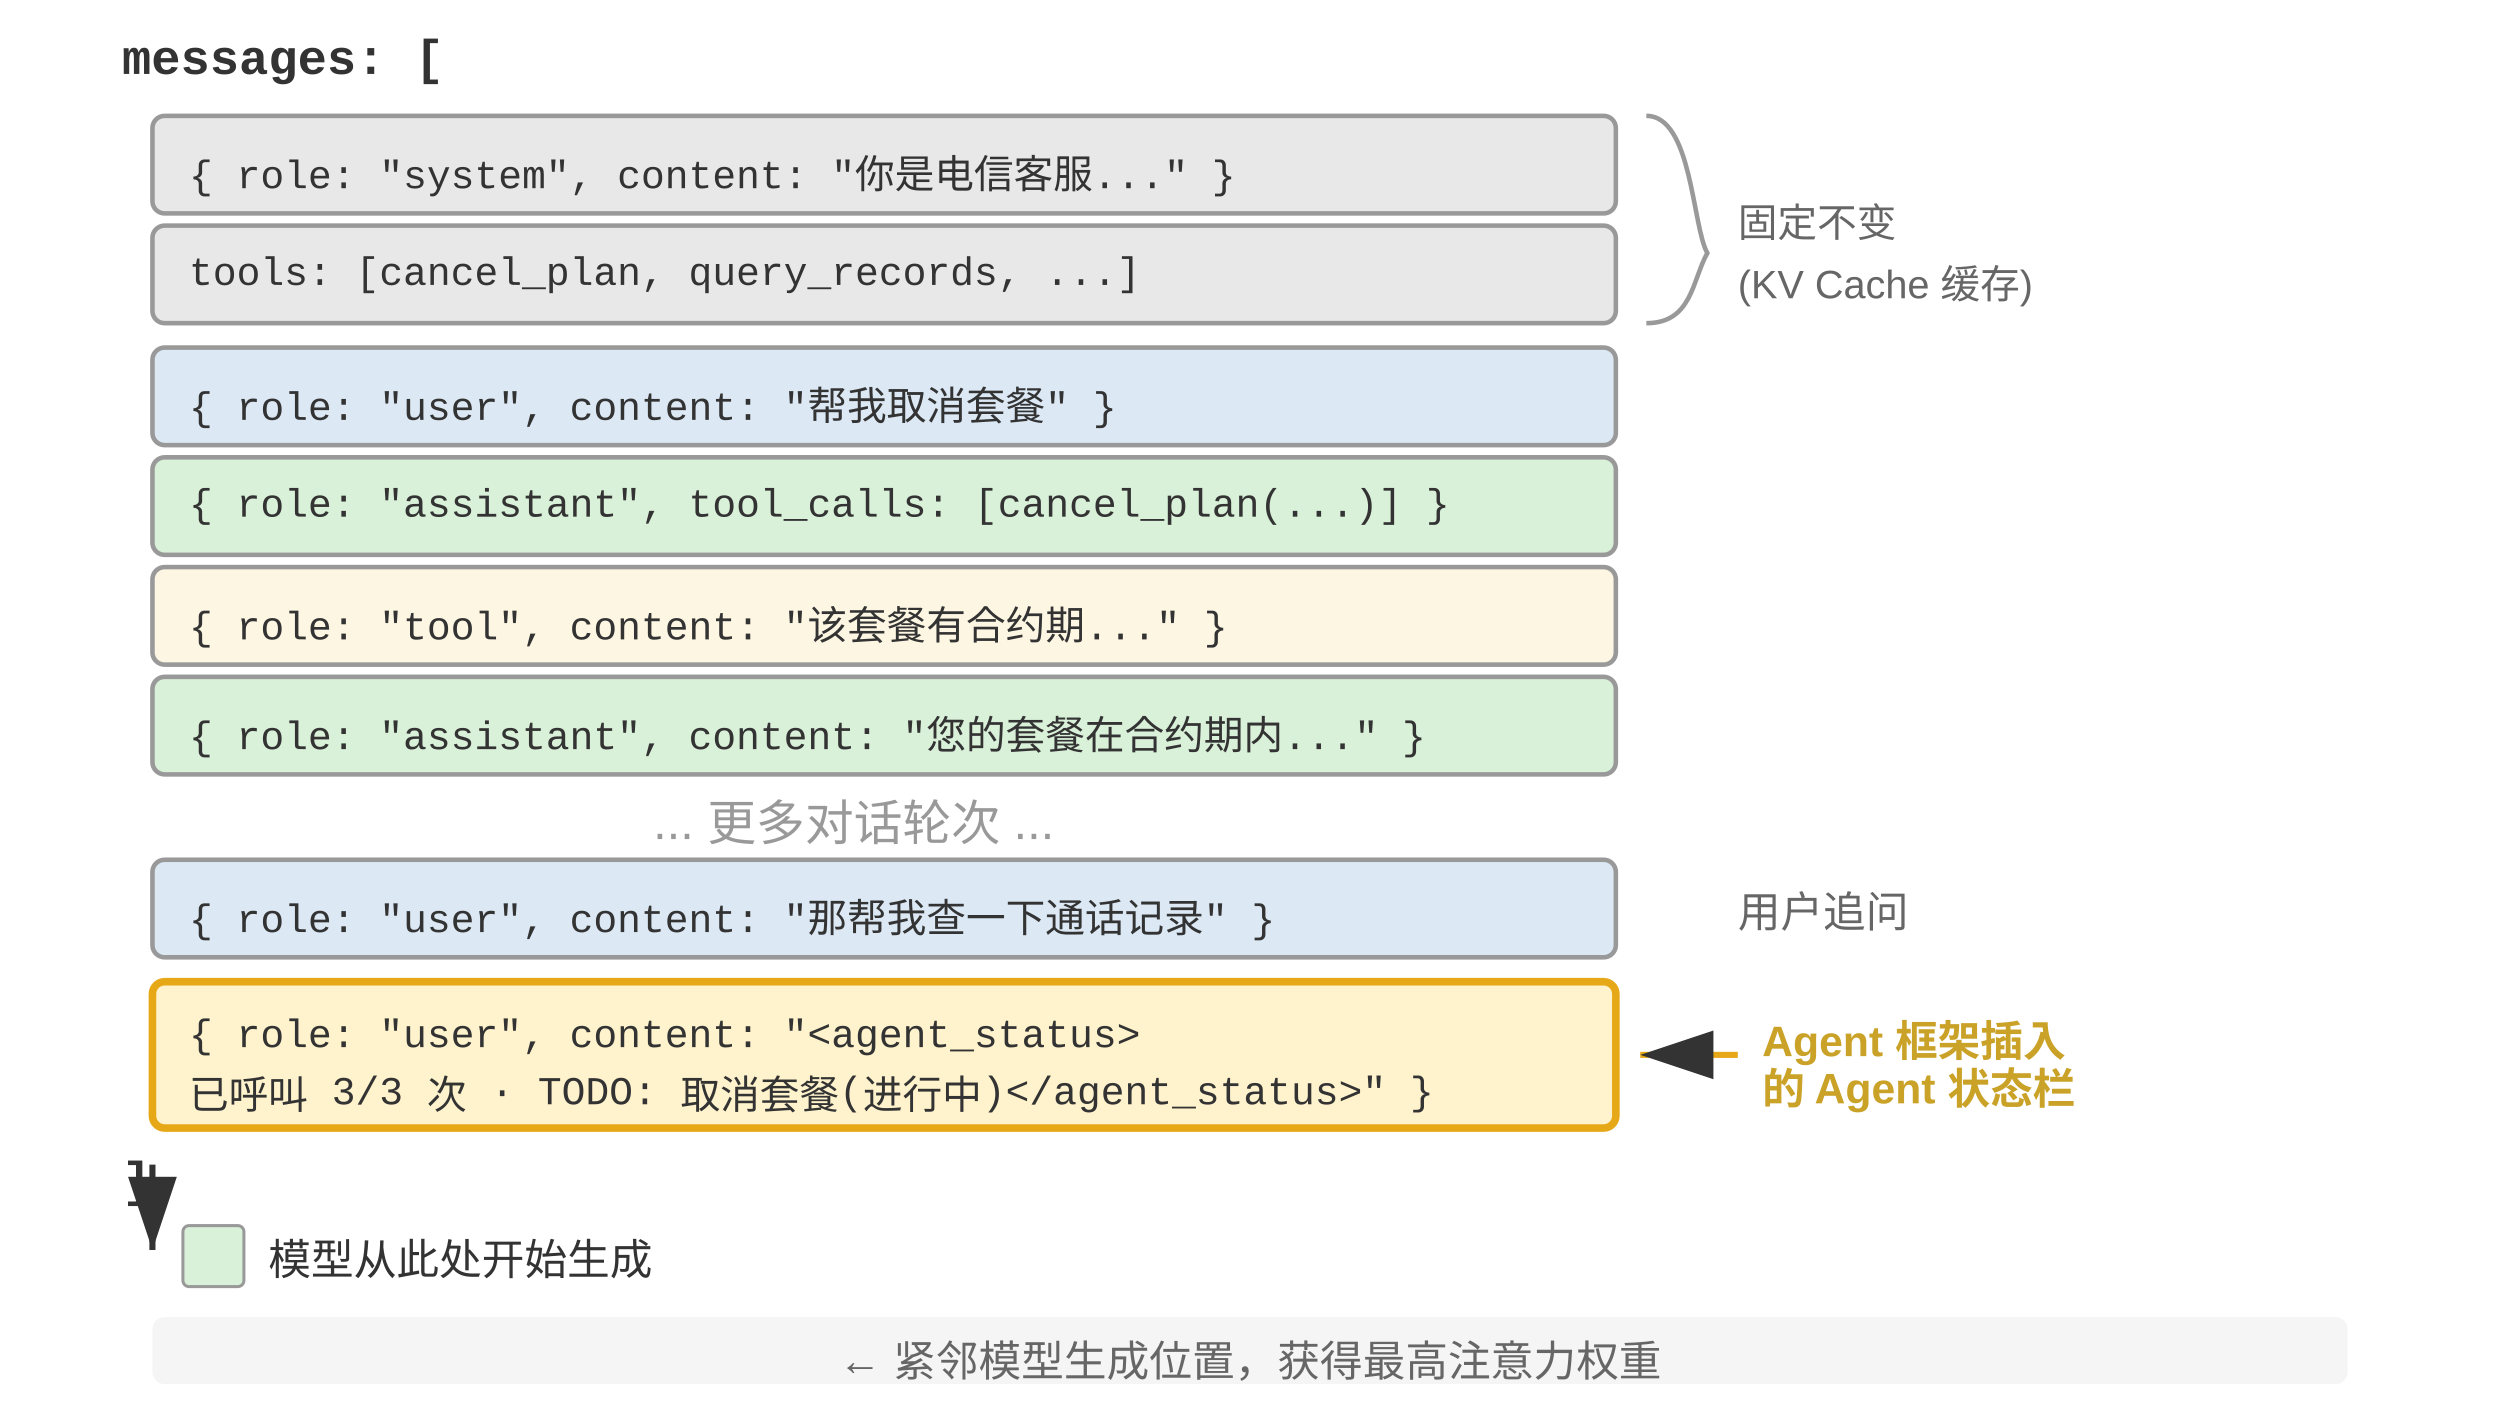
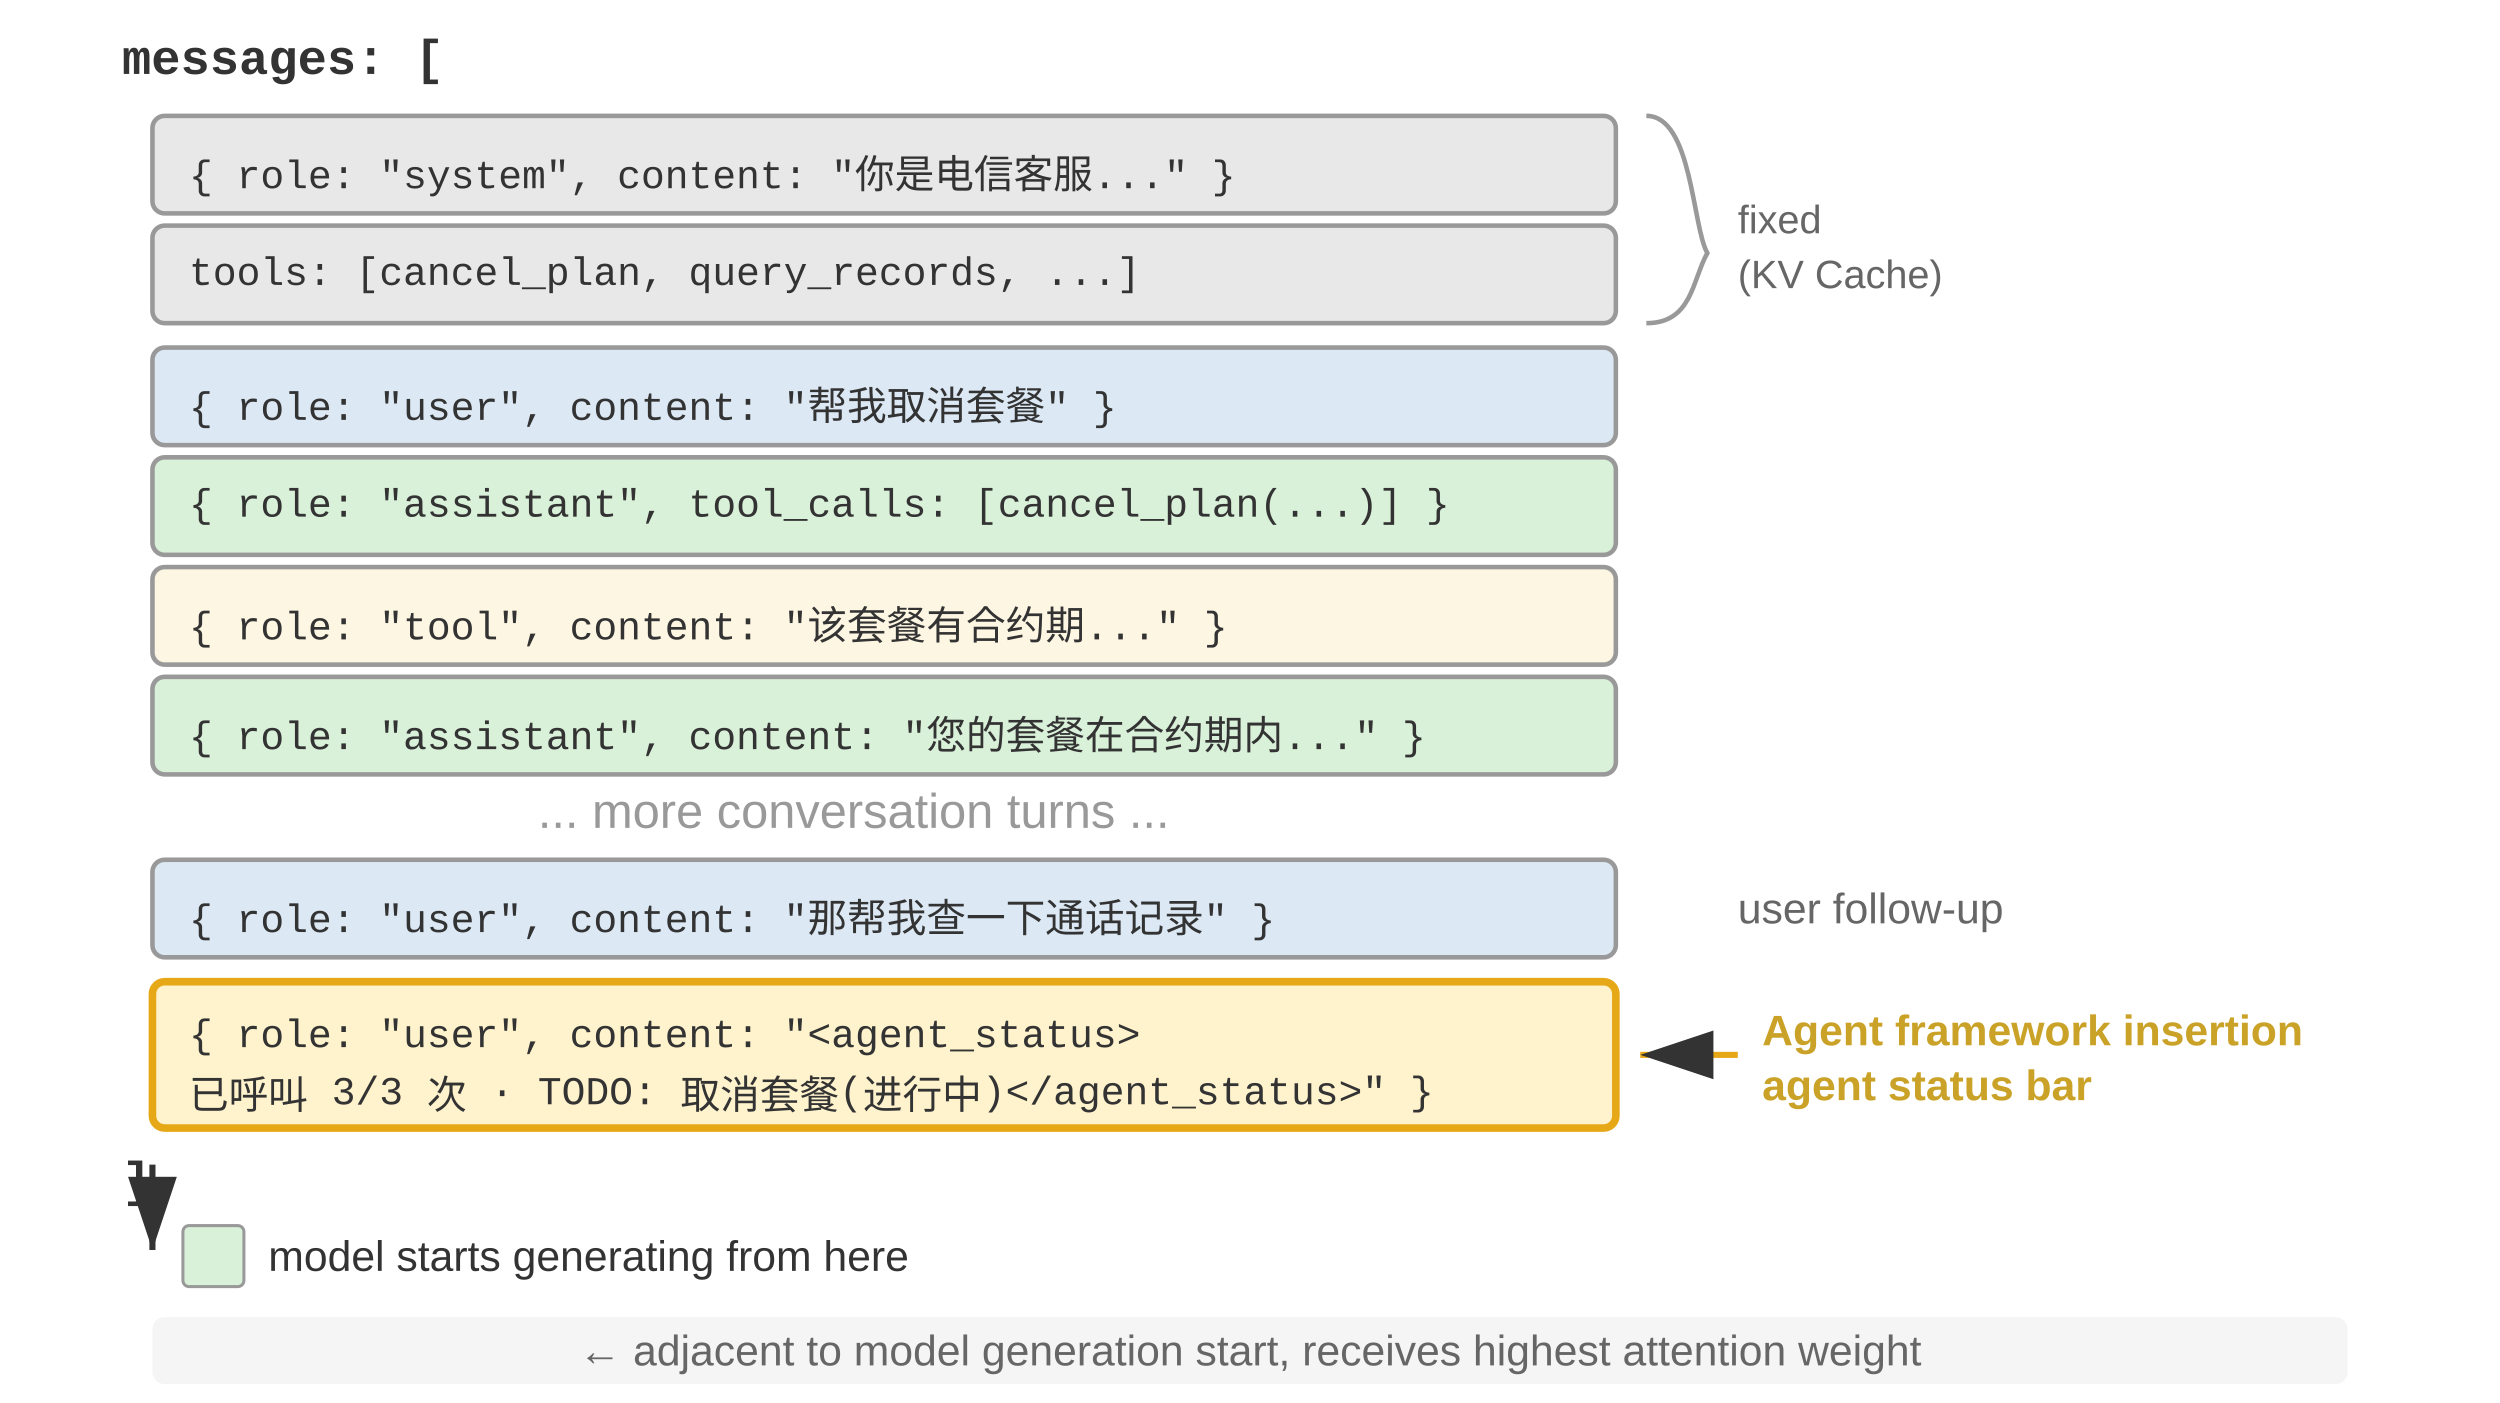
<svg xmlns="http://www.w3.org/2000/svg" viewBox="0 40 820 460" width="820" height="460" style="background:#ffffff">
  <defs>
    <marker id="ah" markerWidth="12" markerHeight="8" refX="12" refY="4" orient="auto">
      <polygon points="0 0, 12 4, 0 8" fill="#333333" />
    </marker>
    <marker id="ah-light" markerWidth="12" markerHeight="8" refX="12" refY="4" orient="auto">
      <polygon points="0 0, 12 4, 0 8" fill="#999999" />
    </marker>
  </defs>
  <text x="40" y="60" font-family="'Courier New', Courier, monospace" font-size="16" fill="#333333" text-anchor="start" dominant-baseline="central" font-weight="bold">messages: [</text>
  <rect x="50" y="78" width="480" height="32" rx="4" fill="#e8e8e8" stroke="#999999" stroke-width="1.5" />
  <text x="62" y="94" font-family="'Courier New', Courier, monospace" font-size="13" fill="#333333" text-anchor="start" dominant-baseline="central">{ role: "system", content: "你是电信客服..." }</text>
  <rect x="50" y="114" width="480" height="32" rx="4" fill="#e8e8e8" stroke="#999999" stroke-width="1.5" />
  <text x="62" y="130" font-family="'Courier New', Courier, monospace" font-size="13" fill="#333333" text-anchor="start" dominant-baseline="central">tools: [cancel_plan, query_records, ...]</text>
  <path d="M 540,78 C 555,78 555,114 560,123 C 555,132 555,146 540,146" fill="none" stroke="#999999" stroke-width="1.5" />
-   <text x="570" y="112" font-family="Arial, 'Helvetica Neue', Helvetica, 'PingFang SC', 'Microsoft YaHei', sans-serif" font-size="13" fill="#666666" text-anchor="start" dominant-baseline="central">固定不变</text>
-   <text x="570" y="130" font-family="Arial, 'Helvetica Neue', Helvetica, 'PingFang SC', 'Microsoft YaHei', sans-serif" font-size="13" fill="#666666" text-anchor="start" dominant-baseline="central">(KV Cache 缓存)</text>
+   <text x="570" y="112" font-family="Arial, 'Helvetica Neue', Helvetica, 'PingFang SC', 'Microsoft YaHei', sans-serif" font-size="13" fill="#666666" text-anchor="start" dominant-baseline="central">fixed</text>
+   <text x="570" y="130" font-family="Arial, 'Helvetica Neue', Helvetica, 'PingFang SC', 'Microsoft YaHei', sans-serif" font-size="13" fill="#666666" text-anchor="start" dominant-baseline="central">(KV Cache)</text>
  <rect x="50" y="154" width="480" height="32" rx="4" fill="#dce9f5" stroke="#999999" stroke-width="1.5" />
  <text x="62" y="170" font-family="'Courier New', Courier, monospace" font-size="13" fill="#333333" text-anchor="start" dominant-baseline="central">{ role: "user", content: "帮我取消套餐" }</text>
  <rect x="50" y="190" width="480" height="32" rx="4" fill="#d9f0d9" stroke="#999999" stroke-width="1.5" />
  <text x="62" y="206" font-family="'Courier New', Courier, monospace" font-size="13" fill="#333333" text-anchor="start" dominant-baseline="central">{ role: "assistant", tool_calls: [cancel_plan(...)] }</text>
  <rect x="50" y="226" width="480" height="32" rx="4" fill="#fdf6e3" stroke="#999999" stroke-width="1.5" />
  <text x="62" y="242" font-family="'Courier New', Courier, monospace" font-size="13" fill="#333333" text-anchor="start" dominant-baseline="central">{ role: "tool", content: "该套餐有合约期..." }</text>
  <rect x="50" y="262" width="480" height="32" rx="4" fill="#d9f0d9" stroke="#999999" stroke-width="1.5" />
  <text x="62" y="278" font-family="'Courier New', Courier, monospace" font-size="13" fill="#333333" text-anchor="start" dominant-baseline="central">{ role: "assistant", content: "您的套餐在合约期内..." }</text>
-   <text x="280" y="306" font-family="Arial, 'Helvetica Neue', Helvetica, 'PingFang SC', 'Microsoft YaHei', sans-serif" font-size="16" fill="#999999" text-anchor="middle" dominant-baseline="central">... 更多对话轮次 ...</text>
+   <text x="280" y="306" font-family="Arial, 'Helvetica Neue', Helvetica, 'PingFang SC', 'Microsoft YaHei', sans-serif" font-size="16" fill="#999999" text-anchor="middle" dominant-baseline="central">... more conversation turns ...</text>
  <rect x="50" y="322" width="480" height="32" rx="4" fill="#dce9f5" stroke="#999999" stroke-width="1.5" />
  <text x="62" y="338" font-family="'Courier New', Courier, monospace" font-size="13" fill="#333333" text-anchor="start" dominant-baseline="central">{ role: "user", content: "那帮我查一下通话记录" }</text>
-   <text x="570" y="338" font-family="Arial, 'Helvetica Neue', Helvetica, 'PingFang SC', 'Microsoft YaHei', sans-serif" font-size="14" fill="#666666" text-anchor="start" dominant-baseline="central">用户追问</text>
+   <text x="570" y="338" font-family="Arial, 'Helvetica Neue', Helvetica, 'PingFang SC', 'Microsoft YaHei', sans-serif" font-size="14" fill="#666666" text-anchor="start" dominant-baseline="central">user follow-up</text>
  <rect x="50" y="362" width="480" height="48" rx="4" fill="#fff3cd" stroke="#e6a817" stroke-width="2.5" />
  <text x="62" y="380" font-family="'Courier New', Courier, monospace" font-size="13" fill="#333333" text-anchor="start" dominant-baseline="central">{ role: "user", content: "&lt;agent_status&gt;</text>
  <text x="62" y="398" font-family="'Courier New', Courier, monospace" font-size="13" fill="#333333" text-anchor="start" dominant-baseline="central">  已呼叫 3/3 次 · TODO: 取消套餐(进行中)&lt;/agent_status&gt;" }</text>
  <line x1="570" y1="386" x2="538" y2="386" stroke="#e6a817" stroke-width="2" marker-end="url(#ah)" />
-   <text x="578" y="378" font-family="Arial, 'Helvetica Neue', Helvetica, 'PingFang SC', 'Microsoft YaHei', sans-serif" font-size="14" fill="#c9a227" text-anchor="start" dominant-baseline="central" font-weight="bold">Agent 框架插入</text>
-   <text x="578" y="396" font-family="Arial, 'Helvetica Neue', Helvetica, 'PingFang SC', 'Microsoft YaHei', sans-serif" font-size="14" fill="#c9a227" text-anchor="start" dominant-baseline="central" font-weight="bold">的 Agent 状态栏</text>
+   <text x="578" y="378" font-family="Arial, 'Helvetica Neue', Helvetica, 'PingFang SC', 'Microsoft YaHei', sans-serif" font-size="14" fill="#c9a227" text-anchor="start" dominant-baseline="central" font-weight="bold">Agent framework insertion</text>
+   <text x="578" y="396" font-family="Arial, 'Helvetica Neue', Helvetica, 'PingFang SC', 'Microsoft YaHei', sans-serif" font-size="14" fill="#c9a227" text-anchor="start" dominant-baseline="central" font-weight="bold">agent status bar</text>
  <text x="40" y="428" font-family="'Courier New', Courier, monospace" font-size="16" fill="#333333" text-anchor="start" dominant-baseline="central" font-weight="bold">]</text>
  <line x1="50" y1="422" x2="50" y2="450" stroke="#333333" stroke-width="2" marker-end="url(#ah)" />
  <rect x="60" y="442" width="20" height="20" rx="2" fill="#d9f0d9" stroke="#999999" stroke-width="1" />
-   <text x="88" y="452" font-family="Arial, 'Helvetica Neue', Helvetica, 'PingFang SC', 'Microsoft YaHei', sans-serif" font-size="14" fill="#333333" text-anchor="start" dominant-baseline="central">模型从此处开始生成</text>
+   <text x="88" y="452" font-family="Arial, 'Helvetica Neue', Helvetica, 'PingFang SC', 'Microsoft YaHei', sans-serif" font-size="14" fill="#333333" text-anchor="start" dominant-baseline="central">model starts generating from here</text>
  <rect x="50" y="472" width="720" height="22" rx="4" fill="#f5f5f5" stroke="none" />
-   <text x="410" y="483" font-family="Arial, 'Helvetica Neue', Helvetica, 'PingFang SC', 'Microsoft YaHei', sans-serif" font-size="14" fill="#666666" text-anchor="middle" dominant-baseline="central">← 紧邻模型生成位置，获得最高注意力权重</text>
+   <text x="410" y="483" font-family="Arial, 'Helvetica Neue', Helvetica, 'PingFang SC', 'Microsoft YaHei', sans-serif" font-size="14" fill="#666666" text-anchor="middle" dominant-baseline="central">← adjacent to model generation start, receives highest attention weight</text>
</svg>
